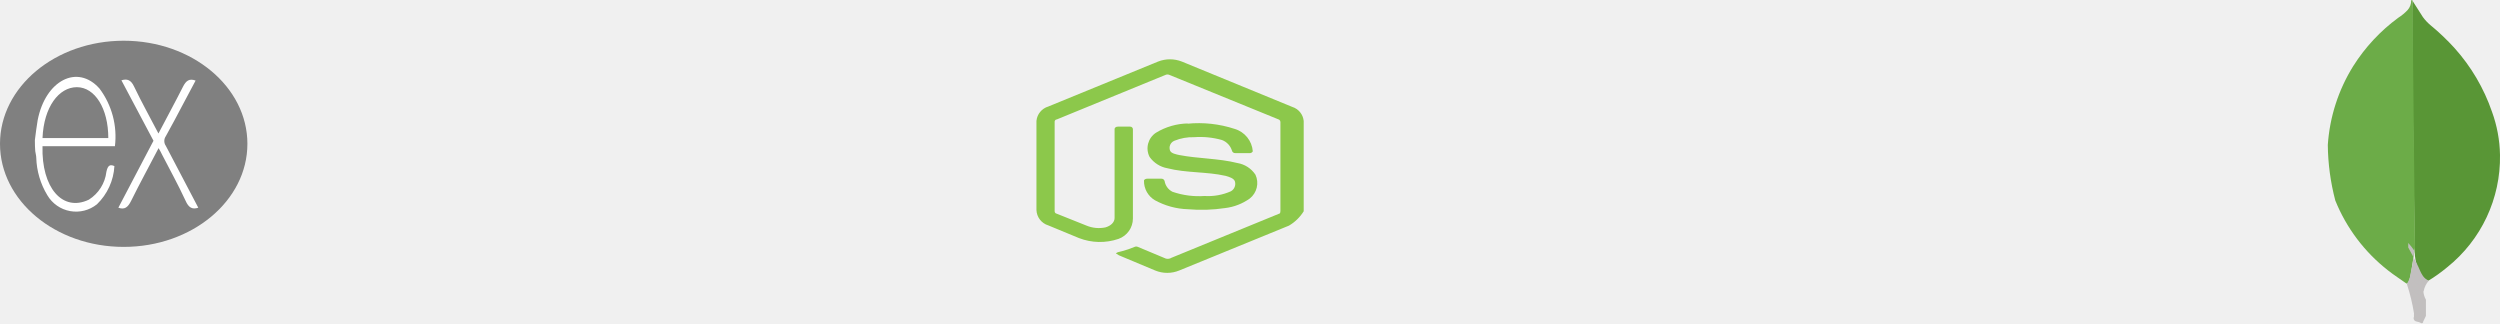
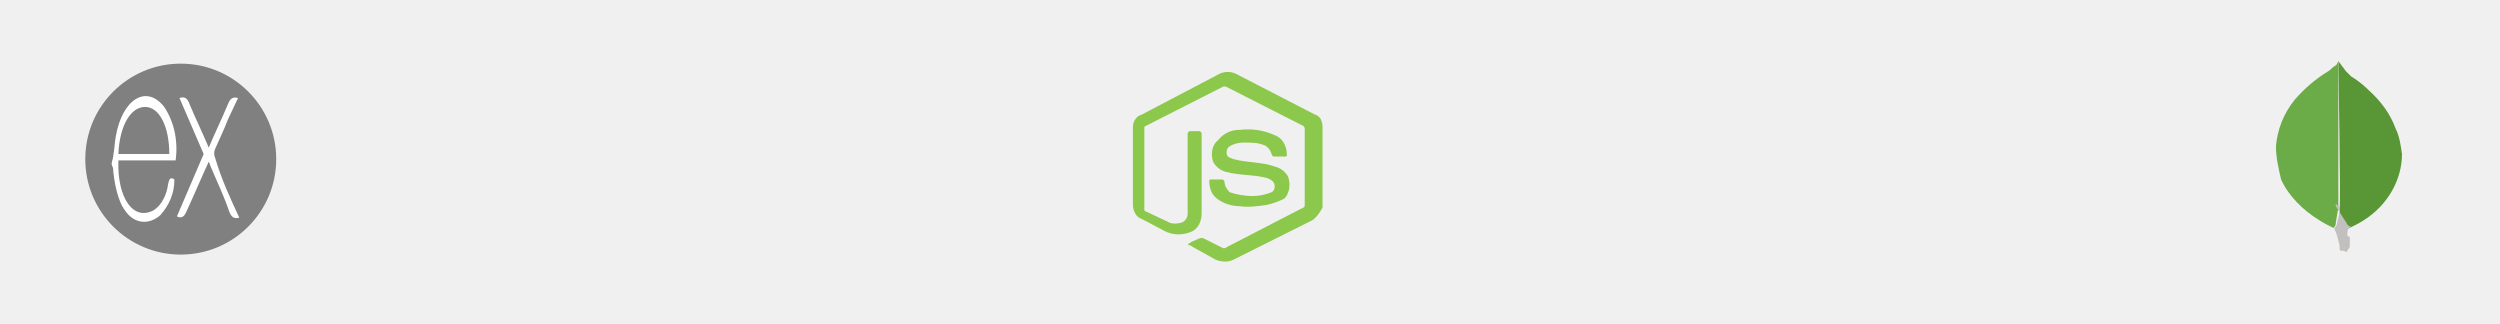
- <svg xmlns="http://www.w3.org/2000/svg" id="Capa_1" data-name="Capa 1" viewBox="0 0 196.44 25.4">
-   <defs>
-     <style>.cls-1{fill:gray;}.cls-2{fill:#fff;}.cls-3{fill:#599636;}.cls-4{fill:#6cac48;}.cls-5{fill:#c2bfbf;}.cls-6{fill:#8cc84b;}</style>
-   </defs>
-   <ellipse class="cls-1" cx="9.72" cy="11.3" rx="9.72" ry="8.1" />
-   <path class="cls-2" d="M68.14,23.92c-.47.16-.76,0-1-.55-.58-1.25-1.23-2.43-1.85-3.63a5.13,5.13,0,0,0-.27-.5c-.73,1.41-1.47,2.75-2.16,4.15-.25.5-.51.71-1,.53l2.76-5.26L62.1,13.91c.43-.13.74-.06,1,.5.6,1.25,1.26,2.43,1.91,3.68.65-1.25,1.3-2.43,1.92-3.66.25-.5.51-.68,1-.5l-1,1.88c-.45.84-.88,1.68-1.34,2.49a.66.66,0,0,0,0,.76C66.43,20.65,67.27,22.27,68.14,23.92ZM55.3,18.61c.07-.52.13-1.07.22-1.57.61-3.13,3.13-4.43,4.86-2.48a6.29,6.29,0,0,1,1.21,4.53H55.9c-.09,3.24,1.56,5.19,3.64,4.2a3,3,0,0,0,1.38-2.19c.11-.52.29-.6.63-.45a4.53,4.53,0,0,1-1.37,3,2.62,2.62,0,0,1-3.9-.71A6,6,0,0,1,55.41,20c0-.18-.06-.34-.08-.52S55.3,18.9,55.3,18.61Zm.6-.16h5.17c0-2.34-1.06-4-2.47-4S56,16,55.9,18.45Z" transform="translate(-52.56 -7.6)" />
-   <path class="cls-3" d="M242.13,7.67l.81,1.27a3.64,3.64,0,0,0,.6.64,18,18,0,0,1,1.89,1.8,14.61,14.61,0,0,1,2.94,5,10.47,10.47,0,0,1,.63,3.39,11.06,11.06,0,0,1-4.15,8.83,12.35,12.35,0,0,1-1.48,1.06.64.64,0,0,1-.53-.34,2.79,2.79,0,0,1-.41-1,4.13,4.13,0,0,1-.13-1.26v-.19S242,7.77,242.13,7.67Z" transform="translate(-52.56 -7.6)" />
-   <path class="cls-4" d="M242.12,7.63c0-.06-.07,0-.1,0a1.1,1.1,0,0,1-.28.76A3.87,3.87,0,0,1,241,9a13.93,13.93,0,0,0-3.53,3.79,13.4,13.4,0,0,0-2,6.2,17.81,17.81,0,0,0,.59,4.37,13.29,13.29,0,0,0,4.12,5.47c.46.37,1,.71,1.47,1.05.14,0,.16-.11.19-.2a2.39,2.39,0,0,0,.15-.54l.33-2.07Z" transform="translate(-52.56 -7.6)" />
-   <path class="cls-5" d="M243,30.49a1.7,1.7,0,0,1,.41-.84,1,1,0,0,1-.46-.36,2.55,2.55,0,0,1-.25-.46c-.23-.58-.91-1.78-.91-1.78v-.36a4.48,4.48,0,0,1,.47.6,11.81,11.81,0,0,1-.3,1.86,1.5,1.5,0,0,1-.26.72.2.2,0,0,0,0,.1,15,15,0,0,1,.54,2.24v.28a.26.26,0,0,0,.19.37,1.53,1.53,0,0,1,.41.14.11.11,0,0,0,.12-.12l.22-.46V31.15a1.55,1.55,0,0,1-.2-.65Z" transform="translate(-52.56 -7.6)" />
-   <path class="cls-6" d="M143.55,12.44a2.54,2.54,0,0,1,1.88,0L154.1,16a1.29,1.29,0,0,1,.9,1.11v7.09a3.35,3.35,0,0,1-1.16,1.13l-8.61,3.52a2.48,2.48,0,0,1-1.91,0l-2.58-1.08a1.82,1.82,0,0,1-.5-.26c.11-.11.31-.12.47-.17a7.18,7.18,0,0,0,1-.34.3.3,0,0,1,.26,0l2.2.92a.58.58,0,0,0,.45-.07l8.45-3.46c.1,0,.1-.2.1-.2v-7a.23.23,0,0,0-.18-.22l-8.53-3.48a.38.38,0,0,0-.33,0l-8.52,3.49c-.12,0-.2.12-.18.22v7a.19.19,0,0,0,.16.19l2.35.94a2.54,2.54,0,0,0,1.47.14c.44-.12.73-.41.73-.74v-7c0-.1.13-.19.27-.18h.94a.21.21,0,0,1,.23.22v7a1.7,1.7,0,0,1-1.13,1.6,4.53,4.53,0,0,1-3.1-.06l-2.42-1A1.31,1.31,0,0,1,134,24.1v-7a1.31,1.31,0,0,1,.93-1.13Zm2.31,4.88a9.07,9.07,0,0,1,3.72.41A2,2,0,0,1,151,19.49a.27.27,0,0,1-.29.14h-1.09a.25.25,0,0,1-.26-.2,1.29,1.29,0,0,0-.79-.83,6.33,6.33,0,0,0-2.18-.22,3.78,3.78,0,0,0-1.55.28.6.6,0,0,0-.33.8c.11.2.44.26.7.32,1.5.29,3.1.26,4.58.63a2.11,2.11,0,0,1,1.42.92,1.55,1.55,0,0,1-.45,1.87,4.18,4.18,0,0,1-1.94.75,12.47,12.47,0,0,1-2.93.09,5.72,5.72,0,0,1-2.57-.7,1.74,1.74,0,0,1-.87-1.54c0-.1.14-.16.27-.16h1.09a.25.25,0,0,1,.26.19,1.16,1.16,0,0,0,.62.84,6.37,6.37,0,0,0,2.52.33,4.4,4.4,0,0,0,2.07-.37.67.67,0,0,0,.31-.79c-.09-.23-.43-.34-.72-.42-1.49-.34-3.1-.22-4.58-.6a2.18,2.18,0,0,1-1.4-.89,1.47,1.47,0,0,1,.5-1.9,5,5,0,0,1,2.51-.73Z" transform="translate(-52.56 -7.6)" />
+ <svg xmlns="http://www.w3.org/2000/svg" version="1.1" id="Capa_1" x="0px" y="0px" viewBox="0 0 196.4 25.4" style="enable-background:new 0 0 196.4 25.4;" xml:space="preserve">
+   <style type="text/css">
+ 	.st0{fill:#808080;}
+ 	.st1{fill:#FFFFFF;}
+ 	.st2{fill:#599636;}
+ 	.st3{fill:#6CAC48;}
+ 	.st4{fill:#C2BFBF;}
+ 	.st5{fill:#8CC84B;}
+ </style>
+   <ellipse class="st0" cx="14.2" cy="12.5" rx="7.5" ry="7.5" />
+   <path class="st1" d="M18.8,17.1c-0.4,0.1-0.6,0-0.8-0.5c-0.4-1.2-0.9-2.2-1.4-3.4c-0.1-0.2-0.1-0.3-0.2-0.5  c-0.6,1.3-1.1,2.5-1.7,3.8c-0.2,0.5-0.4,0.7-0.8,0.5l2.1-4.9l-1.9-4.4c0.3-0.1,0.6-0.1,0.8,0.5c0.5,1.2,1,2.2,1.5,3.4  c0.5-1.2,1-2.2,1.5-3.4c0.2-0.5,0.4-0.6,0.8-0.5l-0.8,1.7c-0.3,0.8-0.7,1.6-1,2.3c-0.1,0.2-0.1,0.5,0,0.7  C17.4,14.1,18.1,15.6,18.8,17.1z M8.9,12.2c0.1-0.5,0.1-1,0.2-1.5c0.5-2.9,2.4-4.1,3.8-2.3c0.8,1.2,1.1,2.7,0.9,4.2H9.3  c-0.1,3,1.2,4.8,2.8,3.9c0.6-0.4,1-1.2,1.1-2c0.1-0.5,0.2-0.6,0.5-0.4c0,1.1-0.4,2-1.1,2.8c-0.9,0.8-2.1,0.7-2.8-0.4  c-0.1-0.1-0.1-0.2-0.2-0.3c-0.4-0.8-0.6-1.8-0.7-2.7c0-0.2,0-0.3-0.1-0.5S8.9,12.5,8.9,12.2z M9.3,12.1h4c0-2.2-0.8-3.7-1.9-3.7  S9.4,9.8,9.3,12.1z" />
+   <path class="st2" d="M183.7,4.8l0.6,0.8c0.1,0.1,0.3,0.3,0.4,0.4c0.5,0.3,1,0.7,1.4,1.1c1,0.9,1.7,1.9,2.1,3c0.3,0.6,0.4,1.3,0.5,2  c0,2-1.1,4-3,5.2c-0.3,0.2-0.7,0.4-1.1,0.6c-0.2,0-0.3-0.1-0.4-0.2c-0.1-0.2-0.2-0.4-0.3-0.6s-0.1-0.5-0.1-0.7v-0.1  C183.9,16.2,183.7,4.9,183.7,4.8z" />
+   <path class="st3" d="M183.7,4.8L183.7,4.8c-0.1,0.2-0.1,0.3-0.3,0.4s-0.3,0.3-0.5,0.4c-1,0.6-1.9,1.4-2.6,2.2  c-0.9,1.1-1.4,2.4-1.5,3.7c0,0.9,0.2,1.7,0.4,2.6c0.6,1.3,1.7,2.4,3,3.2c0.3,0.2,0.7,0.4,1.1,0.6c0.1,0,0.1-0.1,0.1-0.1  c0.1-0.1,0.1-0.2,0.1-0.3l0.2-1.2V4.8z" />
+   <path class="st4" d="M184.4,18.3c0-0.2,0.1-0.4,0.3-0.5c-0.1,0-0.3-0.1-0.3-0.2c-0.1-0.1-0.1-0.2-0.2-0.3c-0.2-0.3-0.7-1.1-0.7-1.1  V16c0.1,0.1,0.2,0.2,0.3,0.4c0,0.4-0.1,0.7-0.2,1.1c0,0.2-0.1,0.3-0.2,0.4c0,0,0,0,0,0.1c0.2,0.4,0.3,0.9,0.4,1.3v0.2  c0,0.1,0,0.2,0.1,0.2c0,0,0,0,0.1,0s0.2,0,0.3,0.1c0,0,0.1,0,0.1-0.1l0,0l0.2-0.3v-0.8C184.4,18.6,184.4,18.5,184.4,18.3L184.4,18.3  z" />
+   <path class="st5" d="M95.8,5.8c0.4-0.2,0.9-0.2,1.3,0l6.2,3.2c0.4,0.1,0.6,0.5,0.6,1v6.3c-0.2,0.4-0.5,0.8-0.8,1l-6.2,3.1  c-0.4,0.2-0.9,0.2-1.4,0l-1.8-1c-0.1-0.1-0.2-0.1-0.4-0.2c0.1-0.1,0.2-0.1,0.3-0.2c0.2-0.1,0.5-0.2,0.7-0.3c0.1,0,0.1,0,0.2,0  l1.6,0.8c0.1,0,0.2,0,0.3-0.1l6-3.1c0.1,0,0.1-0.2,0.1-0.2v-6c0-0.1-0.1-0.2-0.1-0.2l-6.1-3.1c-0.1,0-0.2,0-0.2,0L90,9.9  c-0.1,0-0.1,0.1-0.1,0.2v6.3c0,0.1,0,0.2,0.1,0.2l1.7,0.8c0.3,0.2,0.7,0.2,1.1,0.1c0.3-0.1,0.5-0.4,0.5-0.7v-6.3  c0-0.1,0.1-0.2,0.2-0.2h0.7c0.1,0,0.2,0.1,0.2,0.2l0,0v6.3c0,0.6-0.3,1.2-0.8,1.4c-0.7,0.3-1.5,0.3-2.2-0.1l-1.7-0.9  c-0.4-0.1-0.7-0.6-0.7-1.1V10c0-0.5,0.3-0.9,0.7-1L95.8,5.8z M97.4,10.2c0.9-0.1,1.8,0,2.7,0.4c0.6,0.2,1,0.8,1,1.6  c0,0.1-0.1,0.1-0.2,0.1h-0.8c-0.1,0-0.2-0.1-0.2-0.2c-0.1-0.3-0.3-0.6-0.6-0.7c-0.5-0.2-1-0.2-1.6-0.2c-0.4,0-0.8,0.1-1.1,0.3  c-0.2,0.1-0.3,0.4-0.2,0.7l0,0c0.1,0.2,0.3,0.2,0.5,0.3c1.1,0.3,2.2,0.2,3.3,0.6c0.4,0.1,0.8,0.4,1,0.8c0.2,0.6,0.1,1.3-0.3,1.7  c-0.4,0.2-0.9,0.4-1.4,0.5c-0.7,0.1-1.4,0.2-2.1,0.1c-0.6,0-1.3-0.2-1.8-0.6c-0.4-0.3-0.6-0.8-0.6-1.4c0-0.1,0.1-0.1,0.2-0.1H96  c0.1,0,0.2,0.1,0.2,0.2c0,0.3,0.2,0.6,0.4,0.8c0.6,0.2,1.2,0.3,1.8,0.3c0.5,0,1-0.1,1.5-0.3c0.2-0.1,0.3-0.4,0.2-0.7  c-0.1-0.2-0.3-0.3-0.5-0.4c-1.1-0.3-2.2-0.2-3.3-0.5c-0.4-0.1-0.8-0.4-1-0.8c-0.2-0.6-0.1-1.3,0.4-1.7  C96.2,10.4,96.8,10.2,97.4,10.2L97.4,10.2z" />
</svg>
